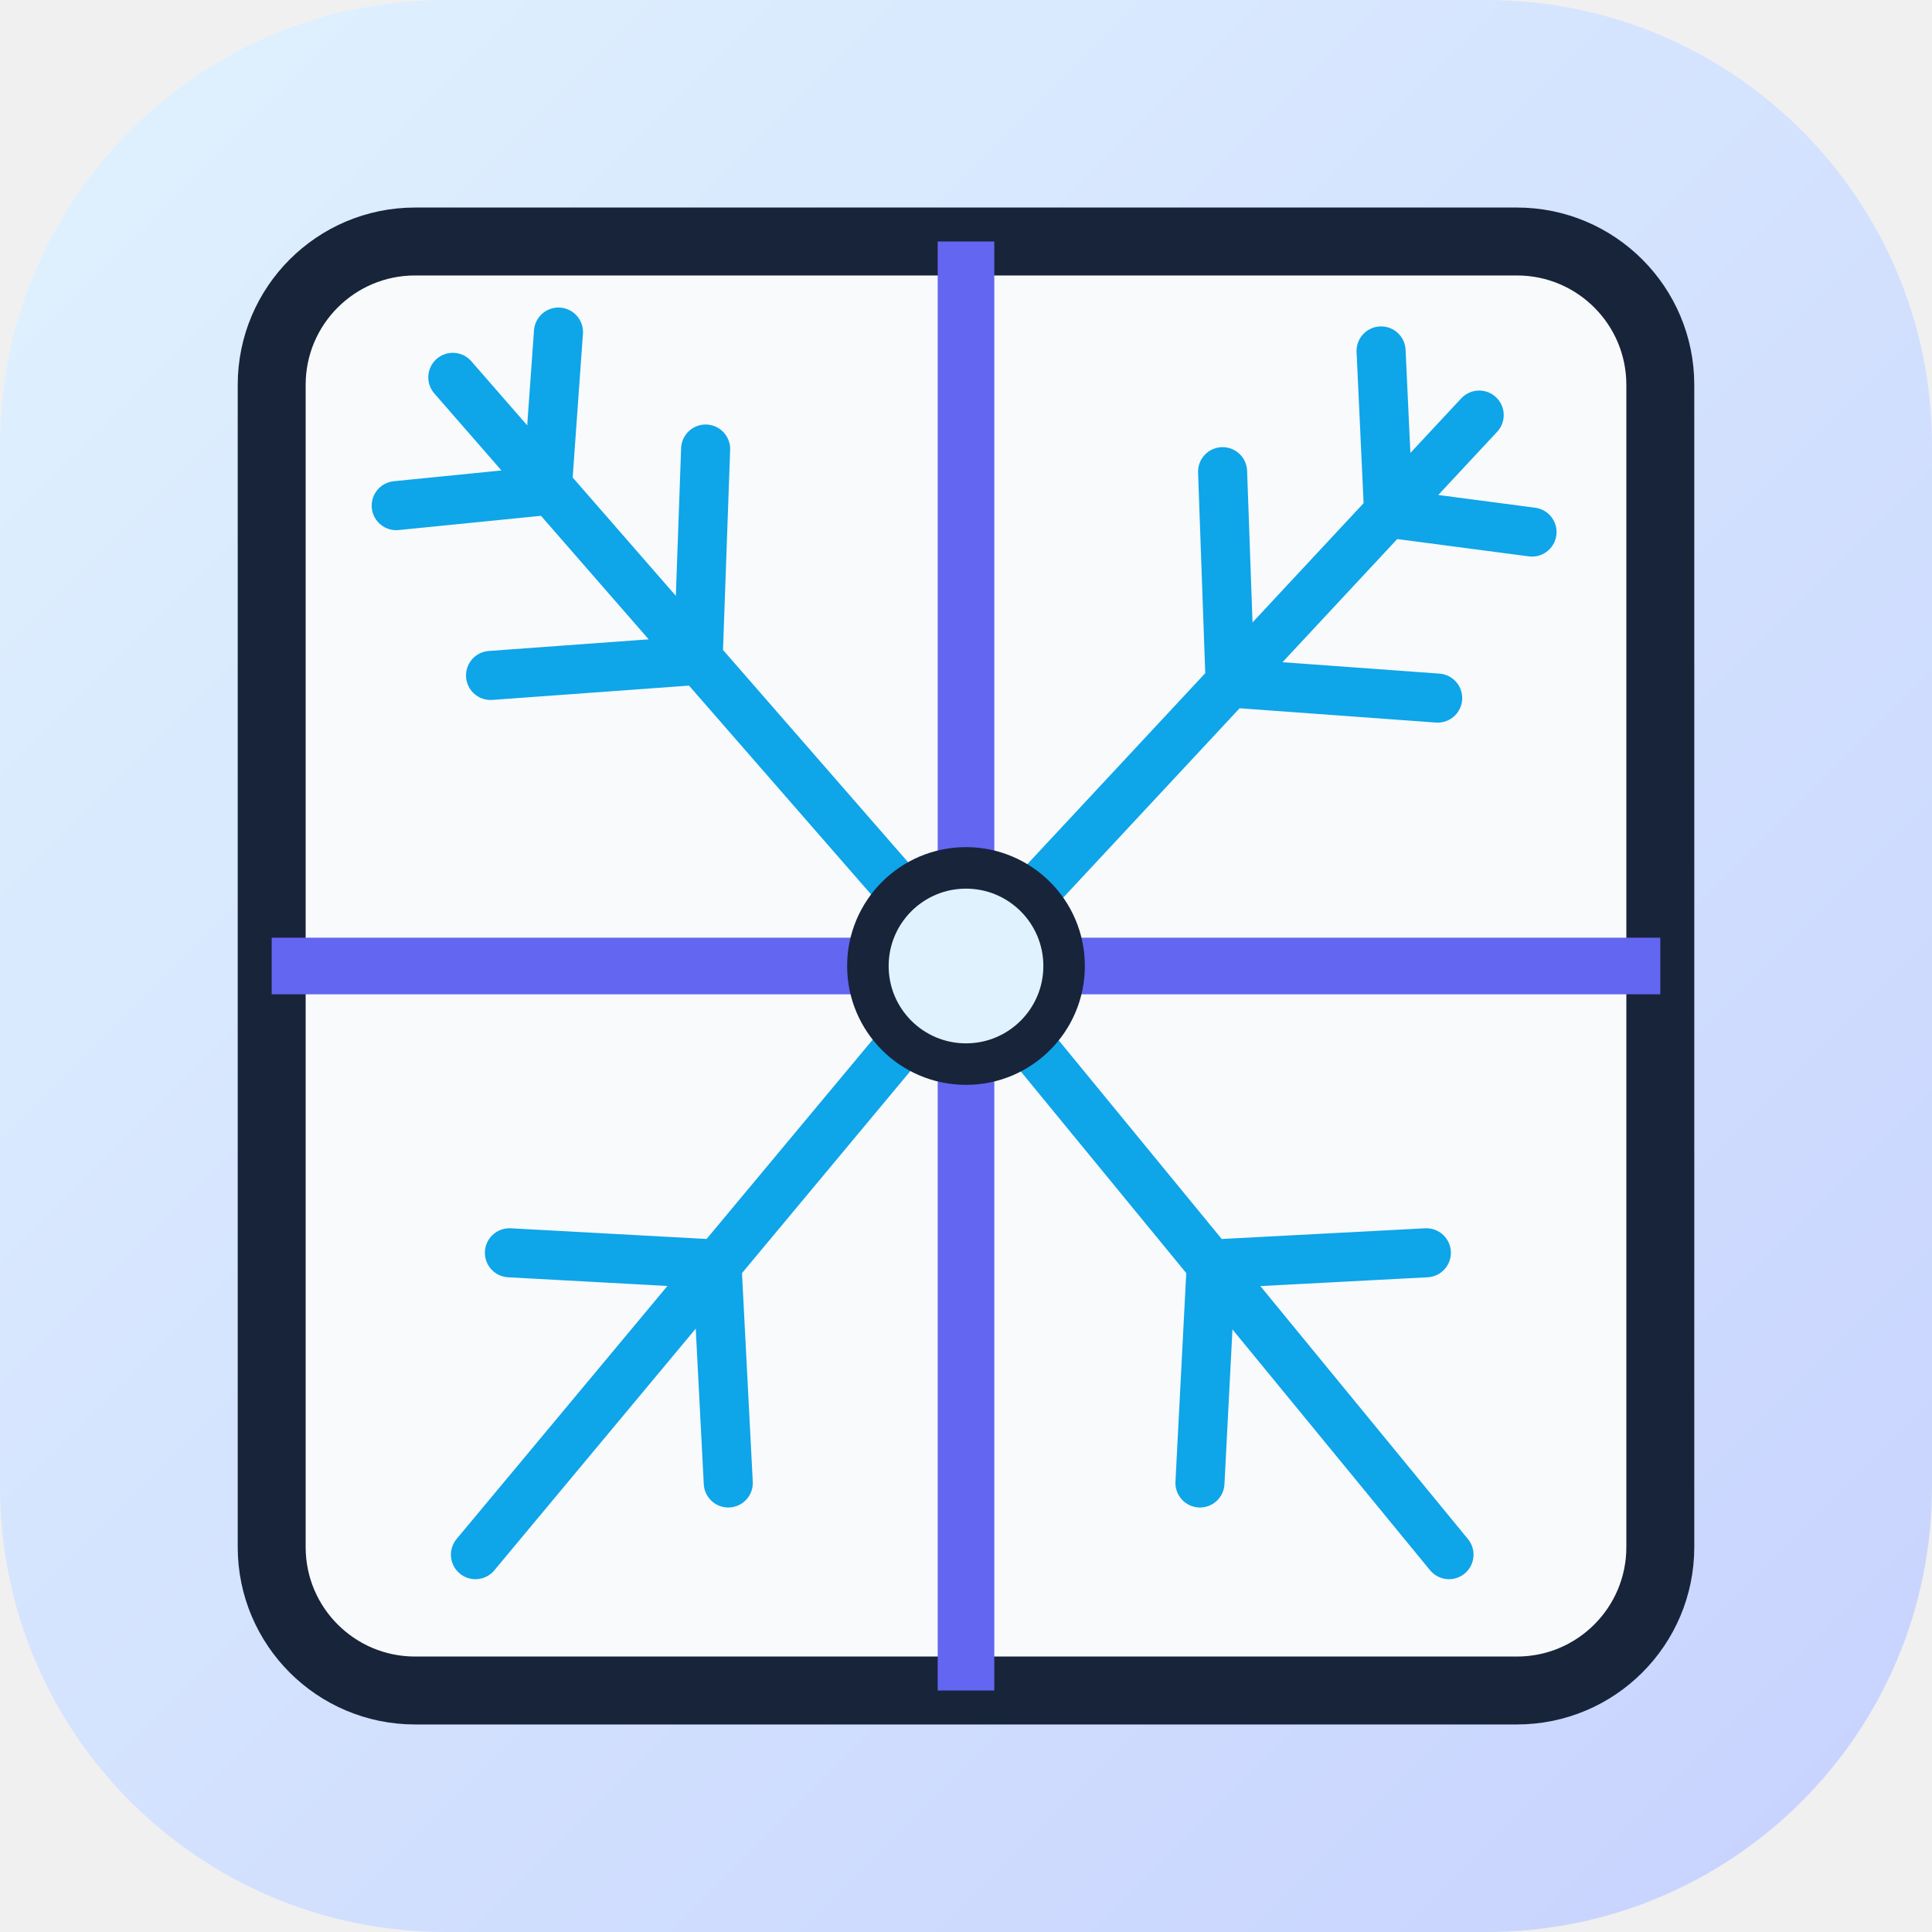
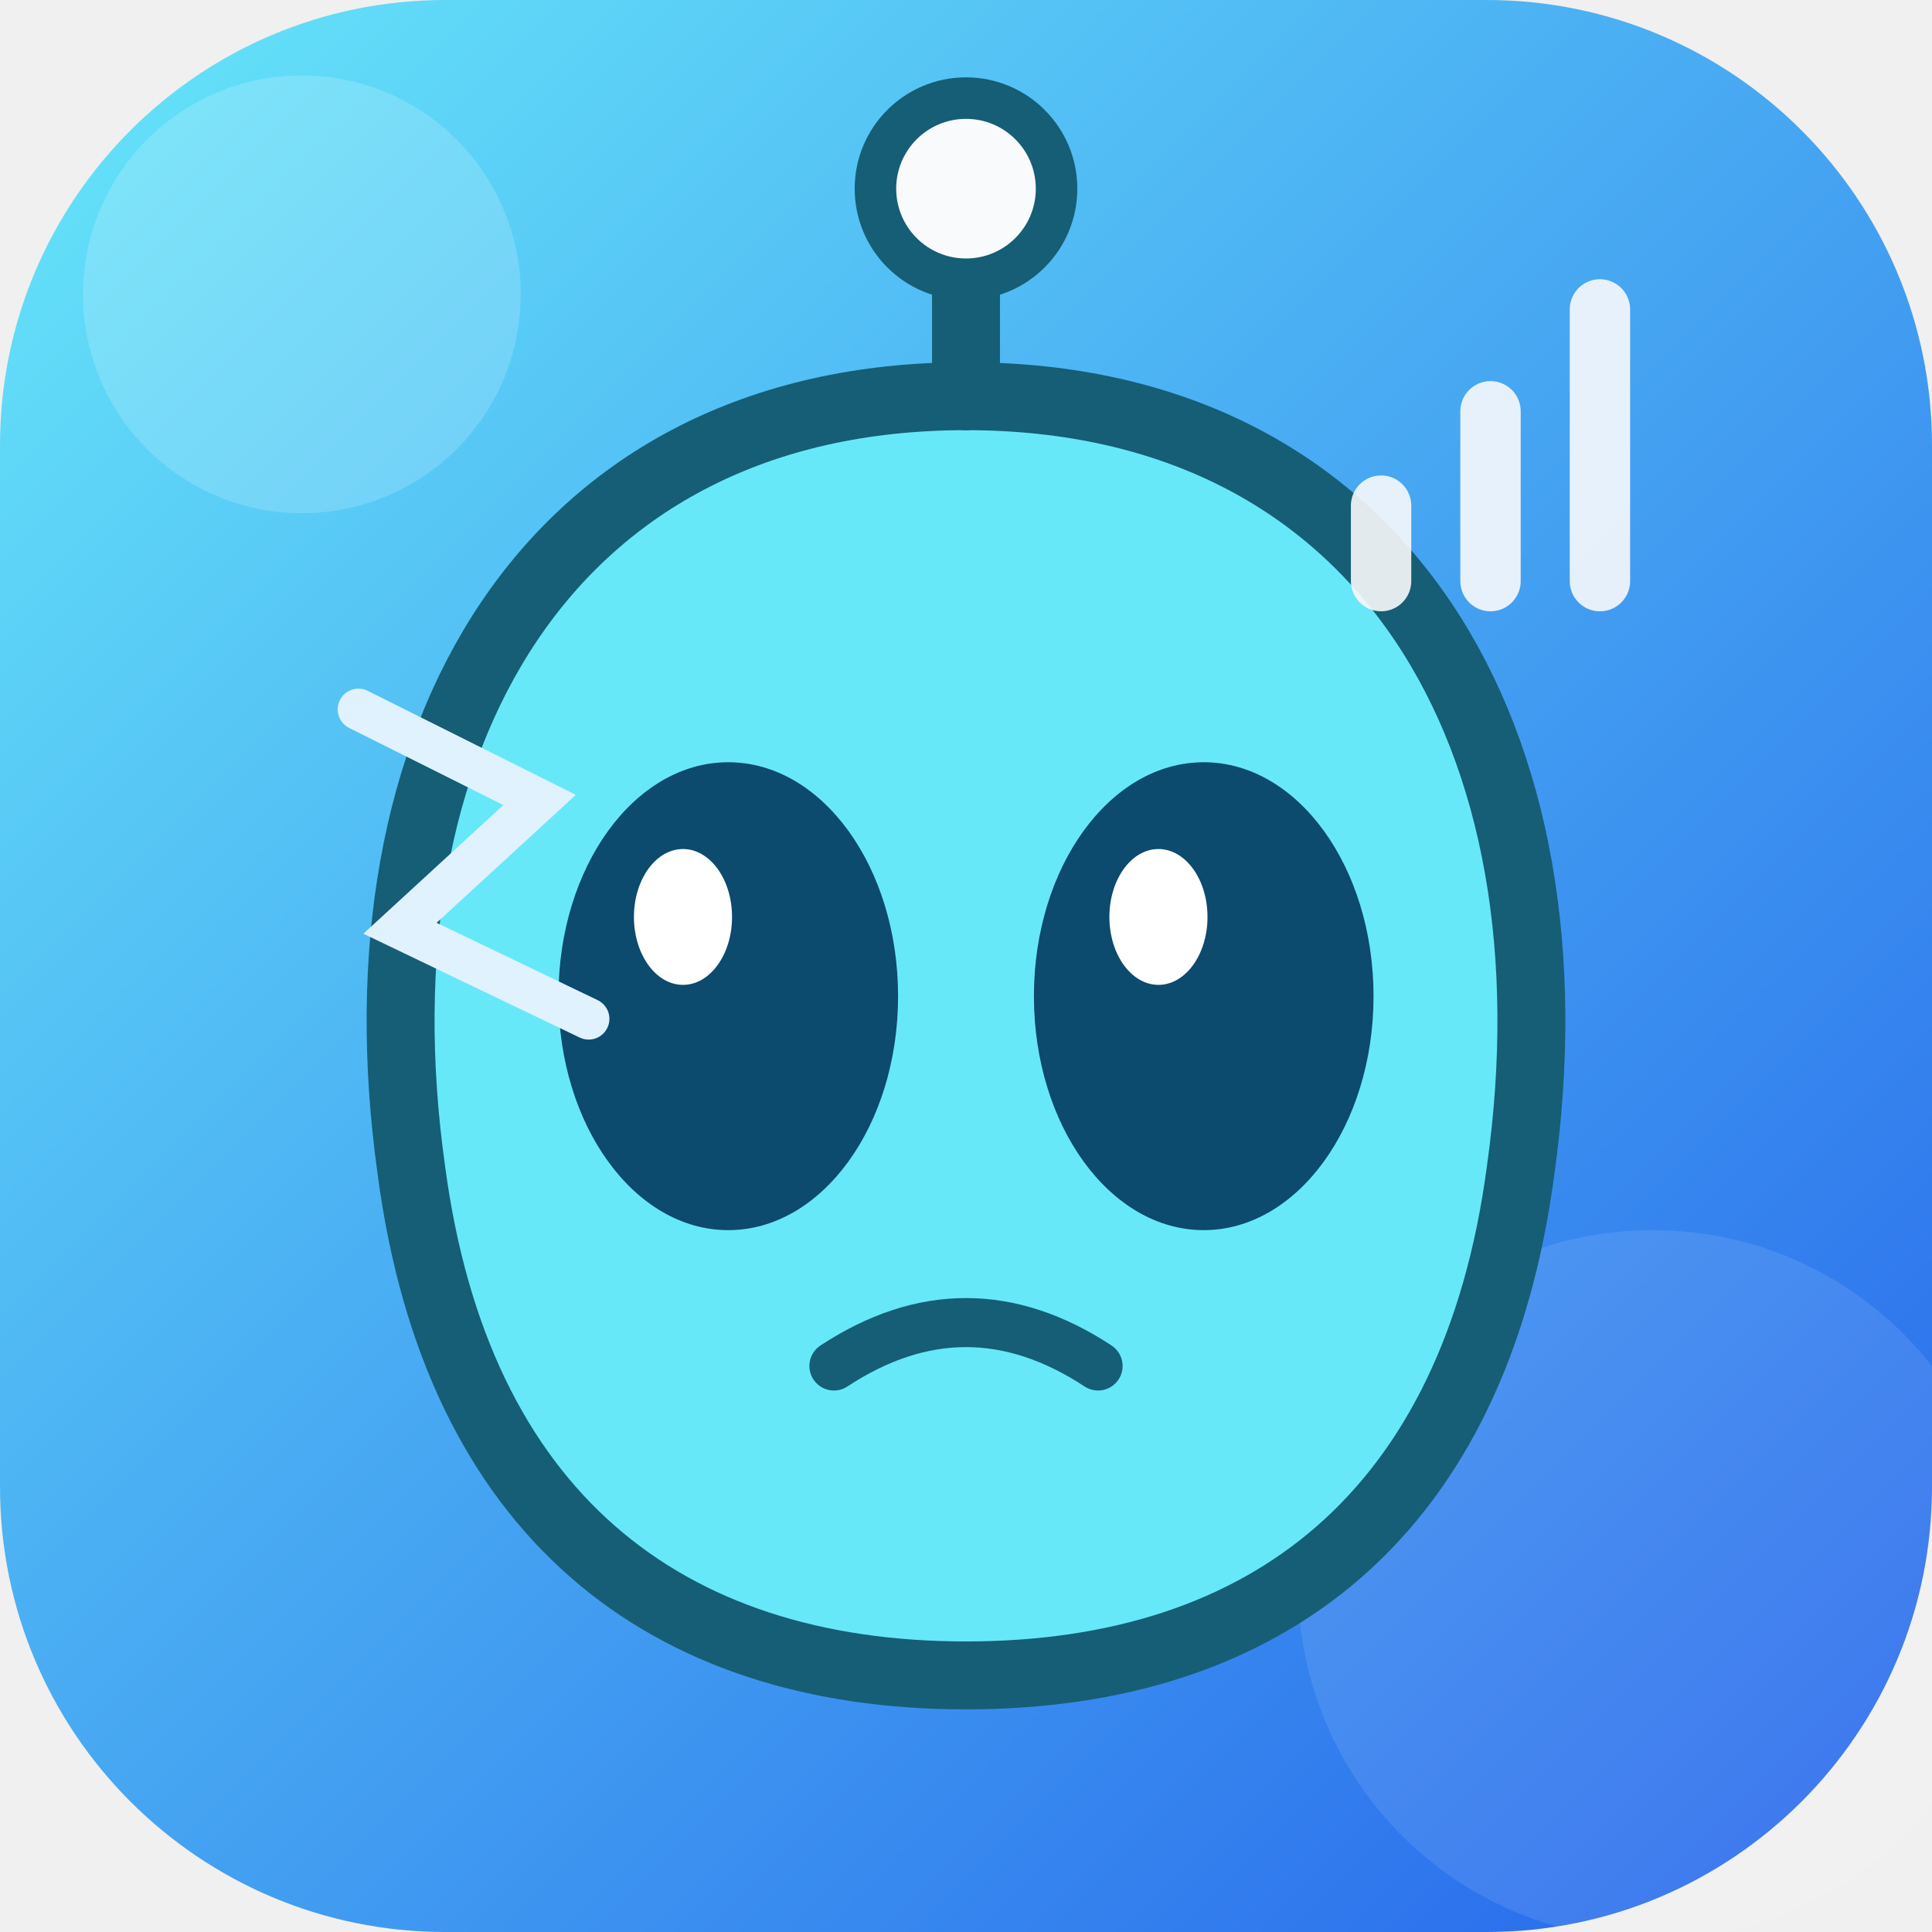
- <svg xmlns="http://www.w3.org/2000/svg" viewBox="0 0 512 512">
+ <svg xmlns="http://www.w3.org/2000/svg" viewBox="0 0 512 512" role="img">
  <defs>
-     <linearGradient id="bg" x2="1" y2="1">
-       <stop stop-color="#E0F2FE" />
-       <stop offset="1" stop-color="#C7D2FE" />
+     <linearGradient id="bg-12" x1="0" y1="0" x2="1" y2="1">
+       <stop stop-color="#67E8F9" />
+       <stop offset="1" stop-color="#2563EB" />
    </linearGradient>
  </defs>
-   <rect width="512" height="512" rx="118" fill="url(#bg)" />
-   <rect x="72" y="64" width="368" height="384" rx="38" fill="#F8FAFC" stroke="#17243A" stroke-width="18" />
-   <path d="M256 64v384M72 256h368" stroke="#6366F1" stroke-width="15" />
-   <g fill="none" stroke="#0EA5E9" stroke-width="13" stroke-linecap="round" stroke-linejoin="round">
-     <path d="M256 256 120 100M185 175l-55 4M185 175l2-56M145 130l-40 4M145 130l3-42" />
-     <path d="m256 256 136-146M326 181l55 4M326 181l-2-56M368 136l38 5M368 136l-2-43" />
-     <path d="M256 256 126 412M190 335l-55-3M190 335l3 58" />
-     <path d="m256 256 128 156M321 335l57-3M321 335l-3 58" />
-   </g>
-   <circle cx="256" cy="256" r="26" fill="#E0F2FE" stroke="#17243A" stroke-width="11" />
+   <rect width="512" height="512" rx="118" fill="url(#bg-12)" />
+   <circle cx="80" cy="78" r="58" fill="#fff" opacity=".17" />
+   <circle cx="438" cy="420" r="94" fill="#fff" opacity=".1" />
+   <path d="M256 105c111 0 163 91 147 205-12 91-67 134-147 134s-135-43-147-134C93 196 145 105 256 105z" fill="#67E8F9" stroke="#155E75" stroke-width="18" />
+   <path d="M256 105V62" stroke="#155E75" stroke-width="18" stroke-linecap="round" />
+   <circle cx="256" cy="50" r="24" fill="#F8FAFC" stroke="#155E75" stroke-width="11" />
+   <ellipse cx="193" cy="264" rx="45" ry="62" fill="#0C4A6E" />
+   <ellipse cx="319" cy="264" rx="45" ry="62" fill="#0C4A6E" />
+   <ellipse cx="181" cy="243" rx="13" ry="18" fill="#fff" />
+   <ellipse cx="307" cy="243" rx="13" ry="18" fill="#fff" />
+   <path d="M221 362q35-23 70 0" fill="none" stroke="#155E75" stroke-width="13" stroke-linecap="round" />
+   <path d="M366 154v-20M395 154v-45M424 154V82" stroke="#F8FAFC" stroke-width="16" stroke-linecap="round" opacity=".9" />
+   <path d="m95 188 48 24-37 34 50 24" fill="none" stroke="#E0F2FE" stroke-width="11" stroke-linecap="round" />
</svg>
